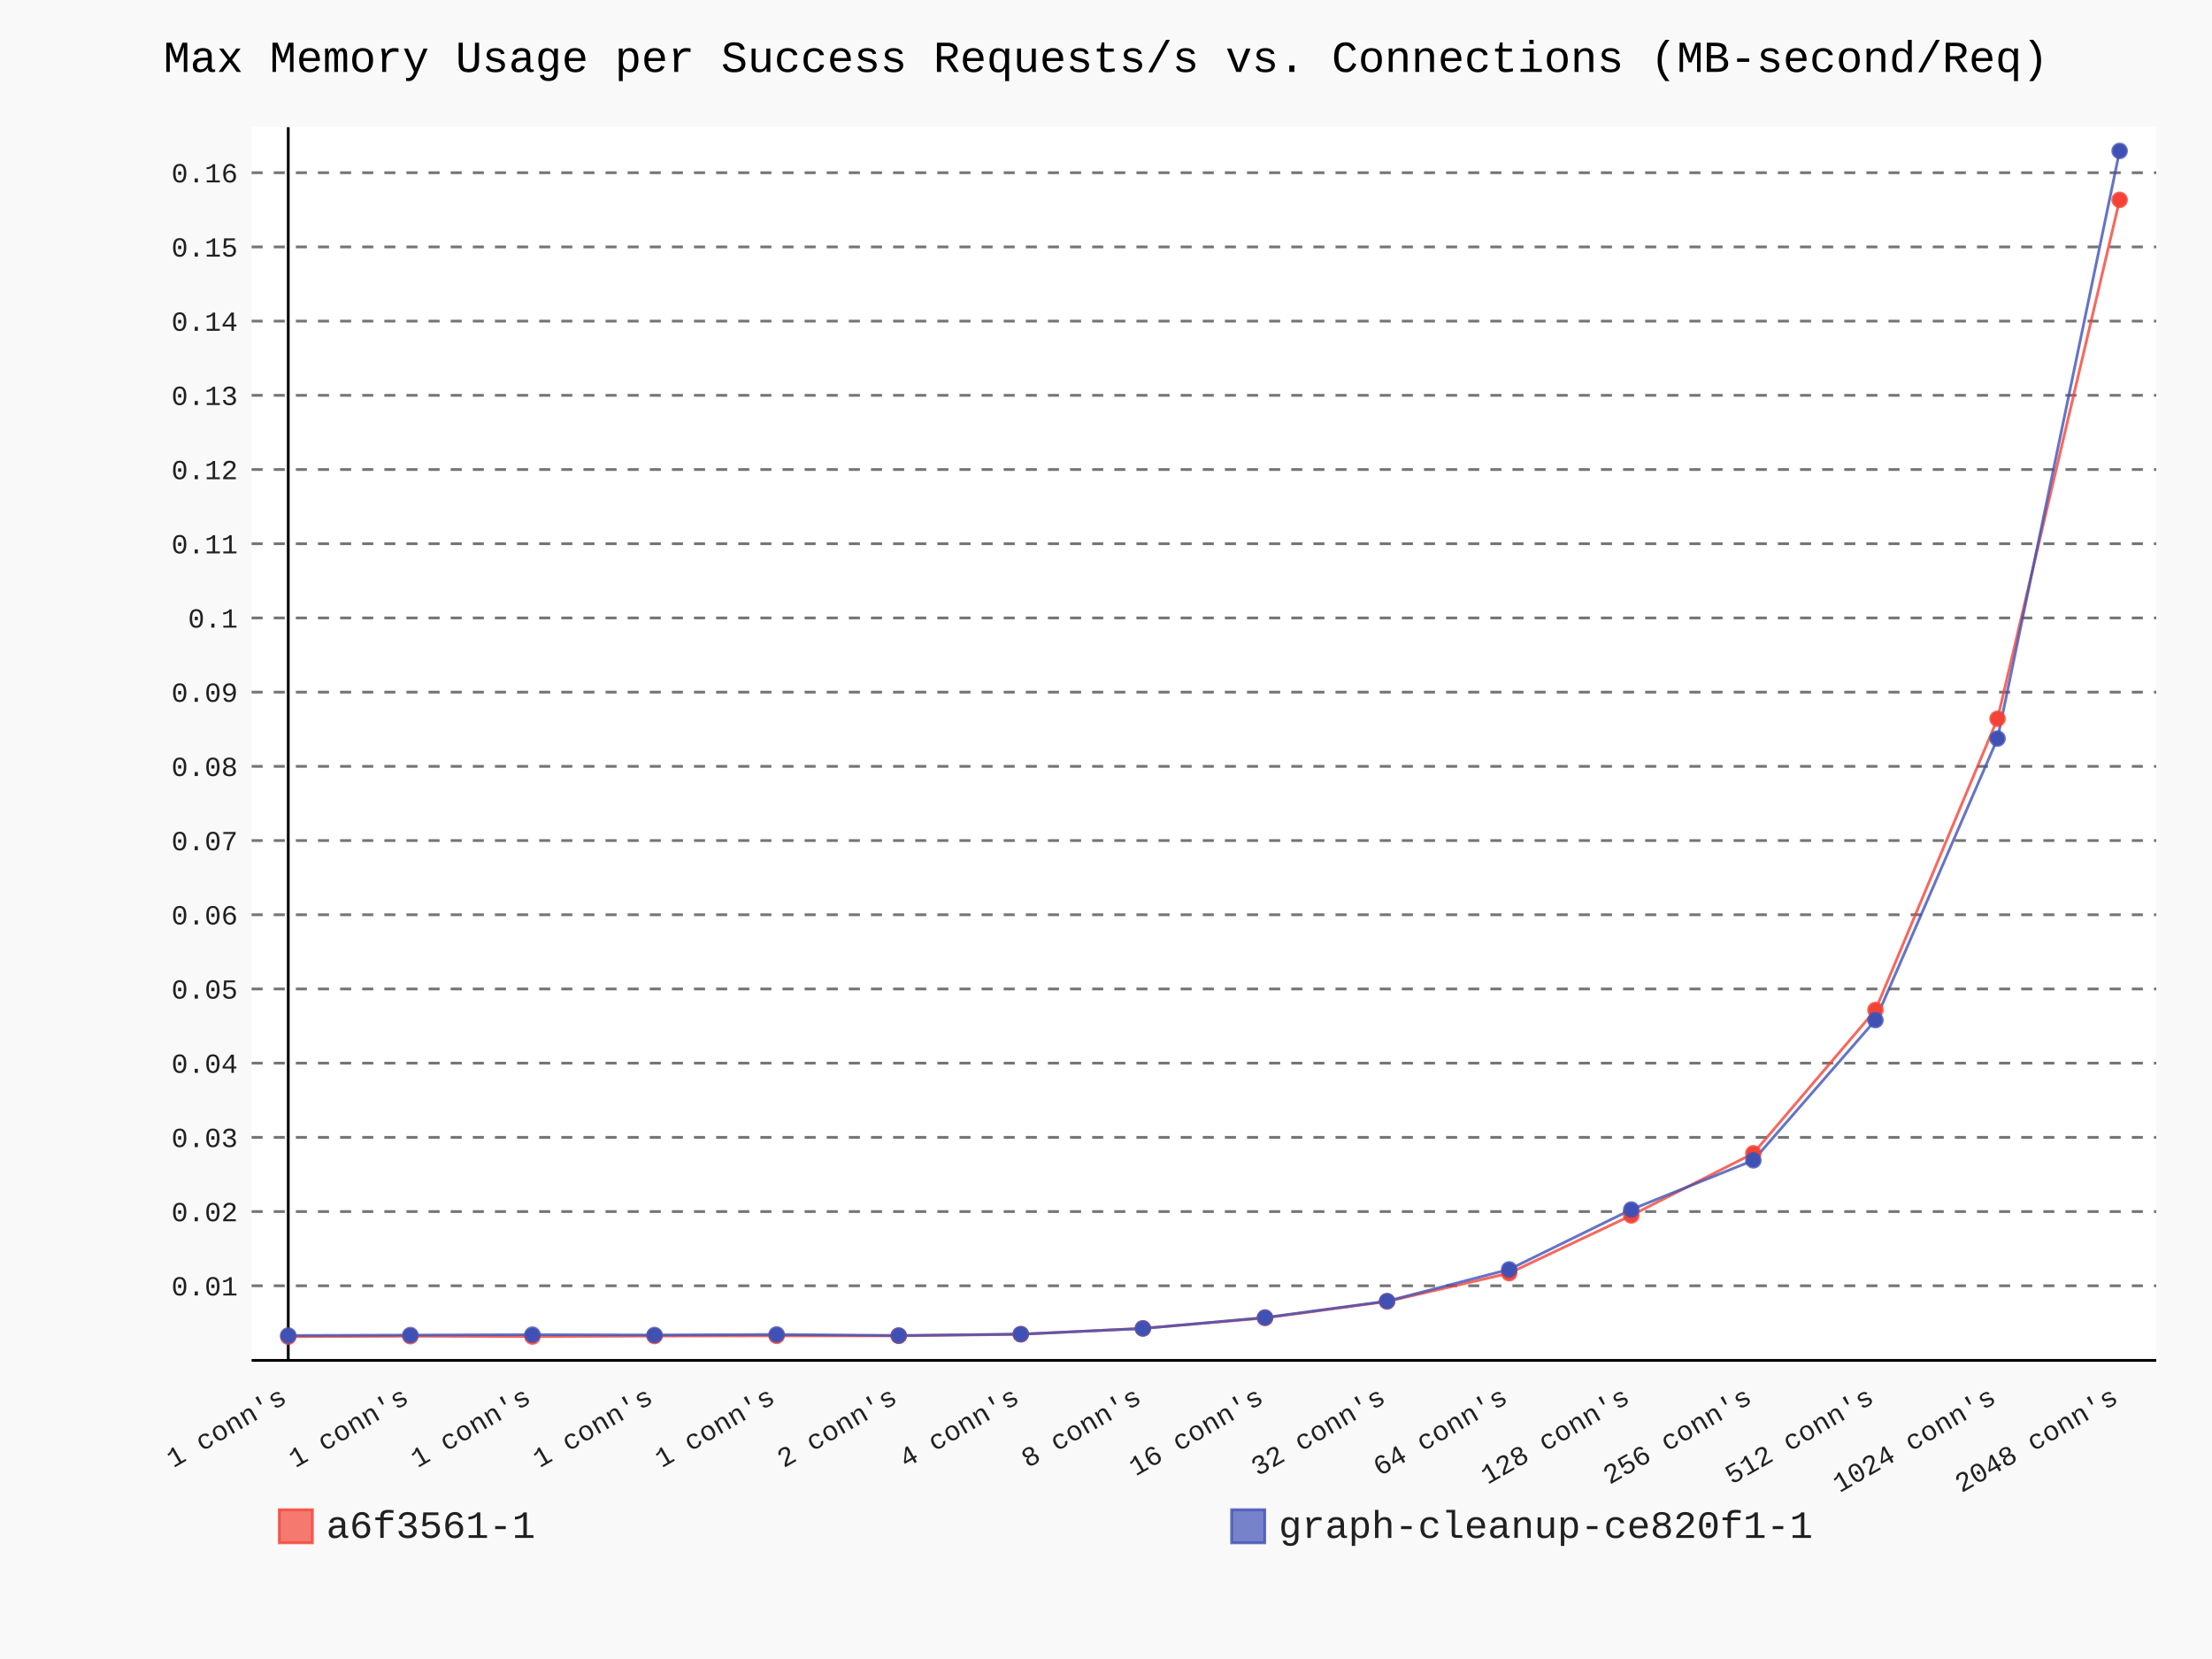
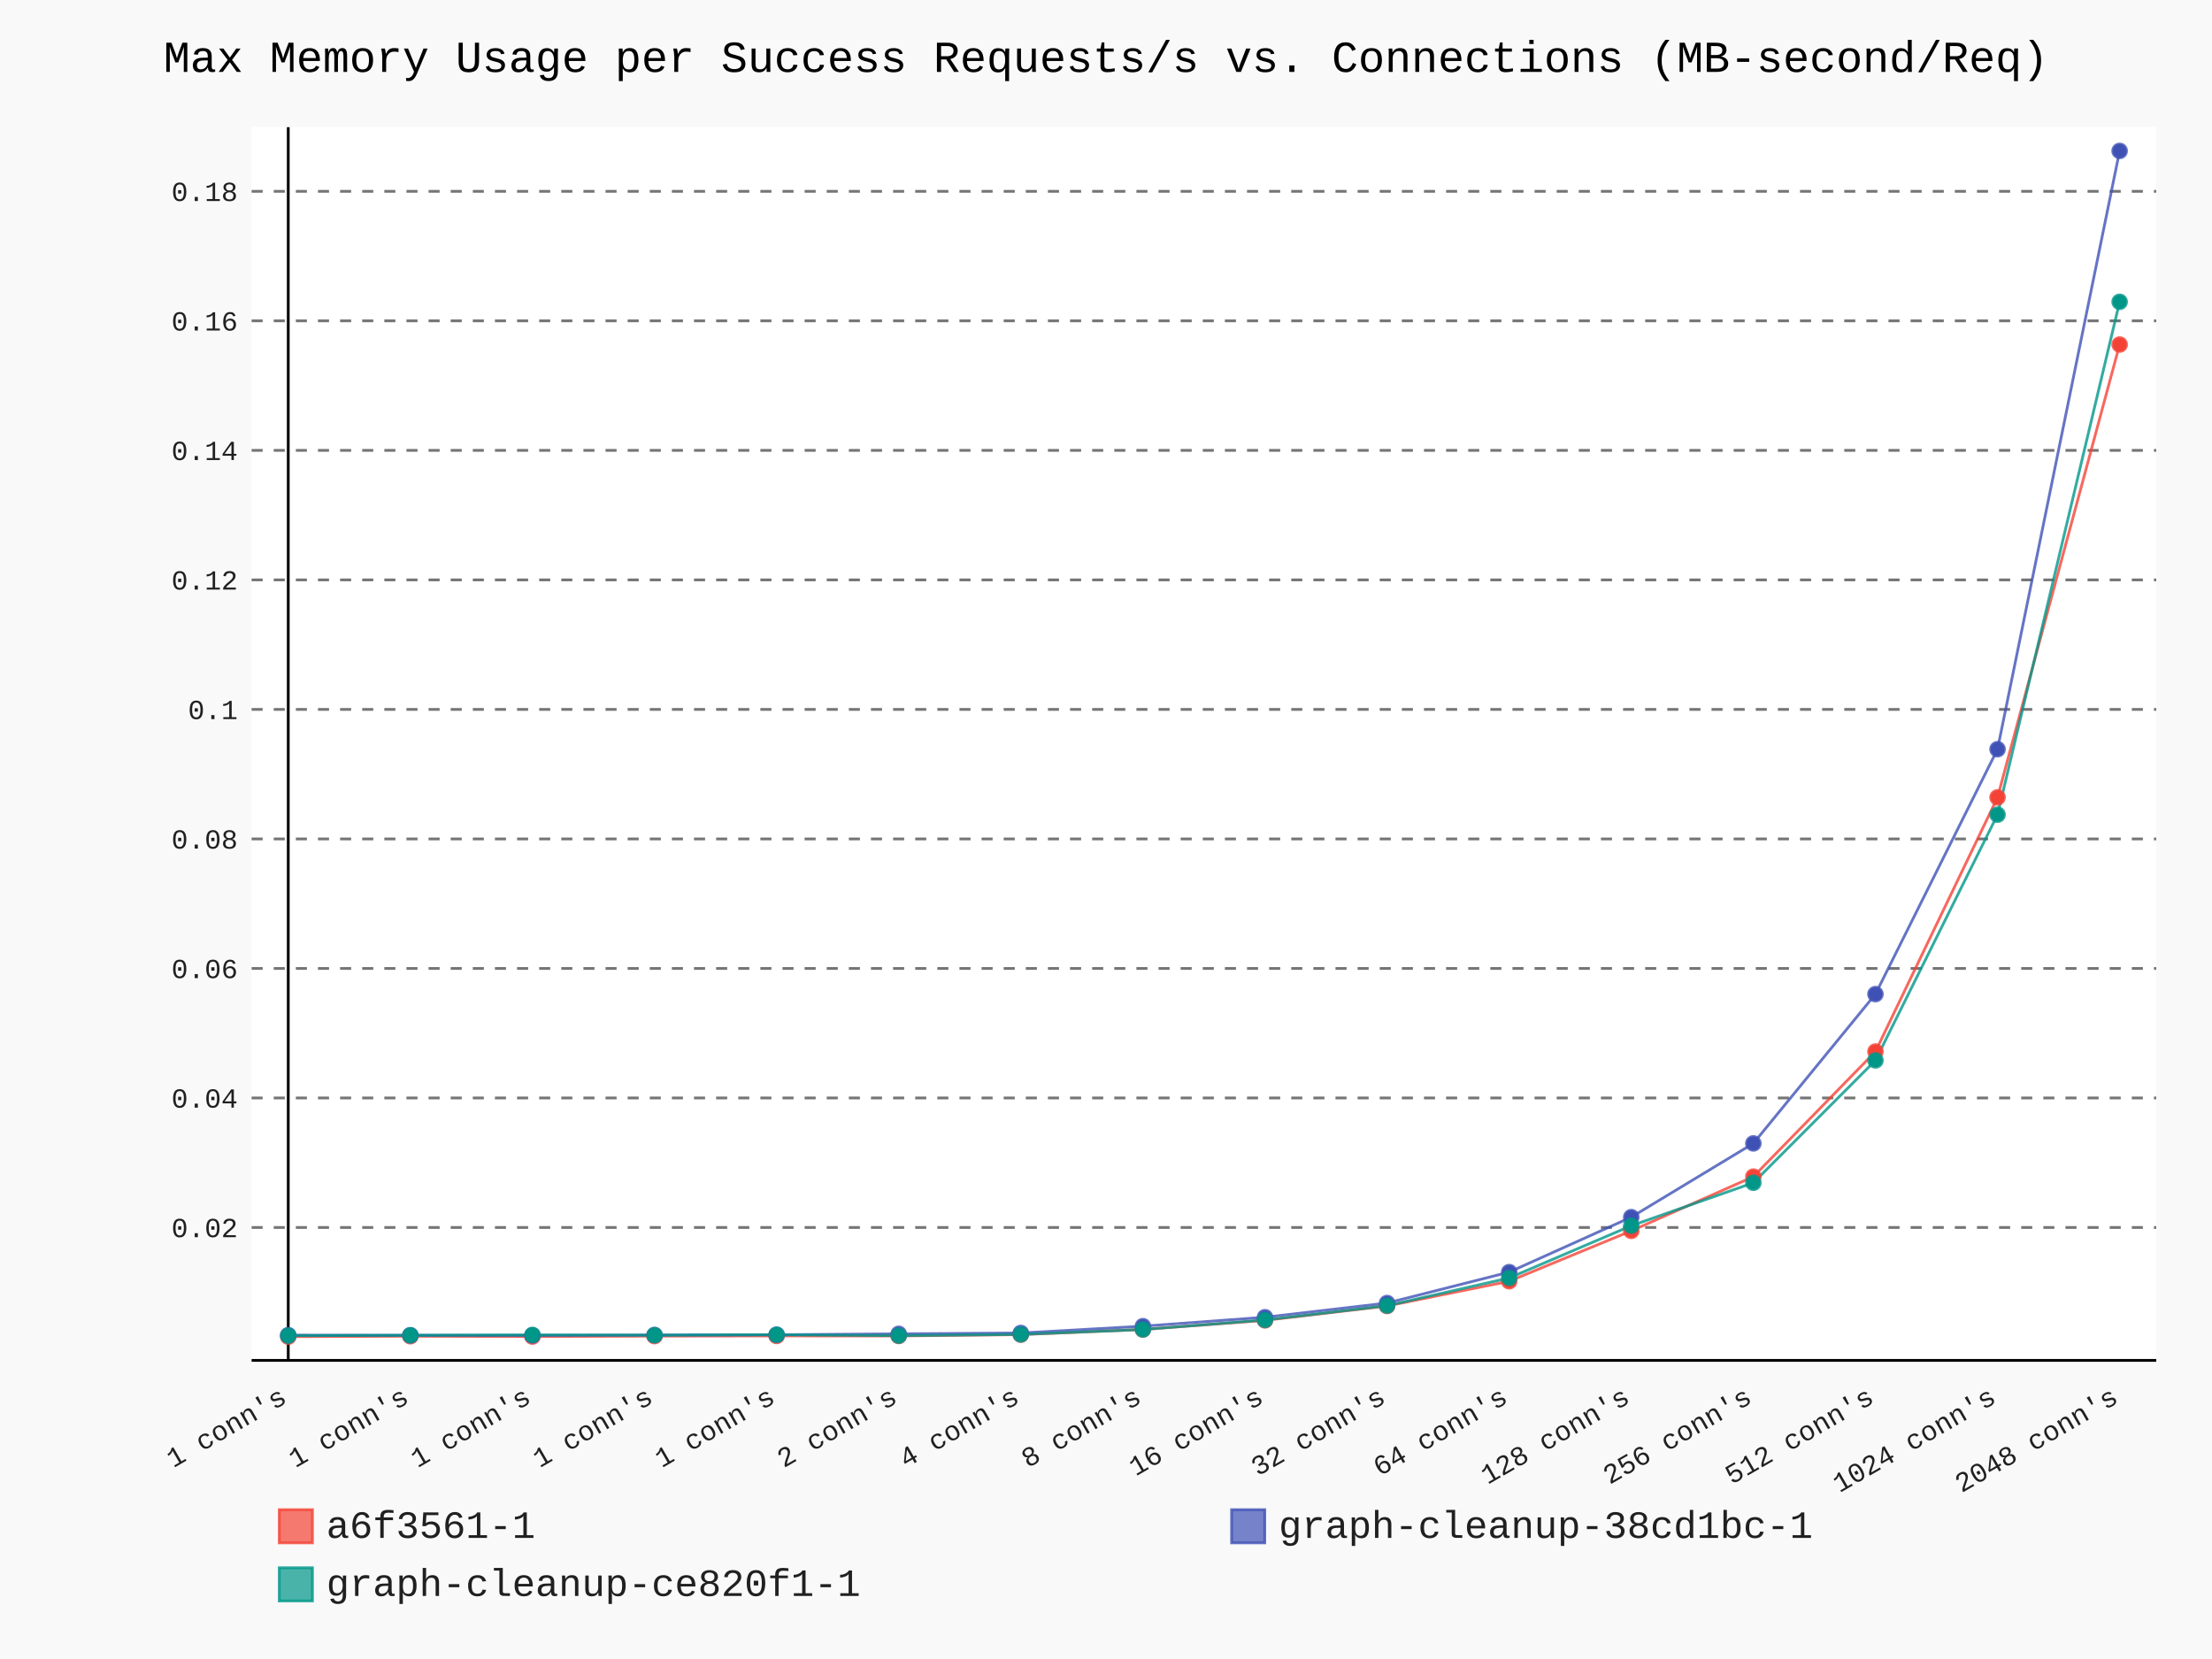
- <svg xmlns="http://www.w3.org/2000/svg" id="chart-716ceb93-dfac-46a0-ba59-da10249f18ac" class="pygal-chart" viewBox="0 0 800 600">
+ <svg xmlns="http://www.w3.org/2000/svg" id="chart-d018461d-8268-44e4-959a-8558d8c61d02" class="pygal-chart" viewBox="0 0 800 600">
  <defs>
-     <style type="text/css">#chart-716ceb93-dfac-46a0-ba59-da10249f18ac{-webkit-user-select:none;-webkit-font-smoothing:antialiased;font-family:Consolas,"Liberation Mono",Menlo,Courier,monospace}#chart-716ceb93-dfac-46a0-ba59-da10249f18ac .title{font-family:Consolas,"Liberation Mono",Menlo,Courier,monospace;font-size:16px}#chart-716ceb93-dfac-46a0-ba59-da10249f18ac .legends .legend text{font-family:Consolas,"Liberation Mono",Menlo,Courier,monospace;font-size:14px}#chart-716ceb93-dfac-46a0-ba59-da10249f18ac .axis text{font-family:Consolas,"Liberation Mono",Menlo,Courier,monospace;font-size:10px}#chart-716ceb93-dfac-46a0-ba59-da10249f18ac .axis text.major{font-family:Consolas,"Liberation Mono",Menlo,Courier,monospace;font-size:10px}#chart-716ceb93-dfac-46a0-ba59-da10249f18ac .text-overlay text.value{font-family:Consolas,"Liberation Mono",Menlo,Courier,monospace;font-size:16px}#chart-716ceb93-dfac-46a0-ba59-da10249f18ac .text-overlay text.label{font-family:Consolas,"Liberation Mono",Menlo,Courier,monospace;font-size:10px}#chart-716ceb93-dfac-46a0-ba59-da10249f18ac .tooltip{font-family:Consolas,"Liberation Mono",Menlo,Courier,monospace;font-size:14px}#chart-716ceb93-dfac-46a0-ba59-da10249f18ac text.no_data{font-family:Consolas,"Liberation Mono",Menlo,Courier,monospace;font-size:64px}
- #chart-716ceb93-dfac-46a0-ba59-da10249f18ac{background-color:rgba(249,249,249,1)}#chart-716ceb93-dfac-46a0-ba59-da10249f18ac path,#chart-716ceb93-dfac-46a0-ba59-da10249f18ac line,#chart-716ceb93-dfac-46a0-ba59-da10249f18ac rect,#chart-716ceb93-dfac-46a0-ba59-da10249f18ac circle{-webkit-transition:150ms;-moz-transition:150ms;transition:150ms}#chart-716ceb93-dfac-46a0-ba59-da10249f18ac .graph &gt; .background{fill:rgba(249,249,249,1)}#chart-716ceb93-dfac-46a0-ba59-da10249f18ac .plot &gt; .background{fill:rgba(255,255,255,1)}#chart-716ceb93-dfac-46a0-ba59-da10249f18ac .graph{fill:rgba(0,0,0,.87)}#chart-716ceb93-dfac-46a0-ba59-da10249f18ac text.no_data{fill:rgba(0,0,0,1)}#chart-716ceb93-dfac-46a0-ba59-da10249f18ac .title{fill:rgba(0,0,0,1)}#chart-716ceb93-dfac-46a0-ba59-da10249f18ac .legends .legend text{fill:rgba(0,0,0,.87)}#chart-716ceb93-dfac-46a0-ba59-da10249f18ac .legends .legend:hover text{fill:rgba(0,0,0,1)}#chart-716ceb93-dfac-46a0-ba59-da10249f18ac .axis .line{stroke:rgba(0,0,0,1)}#chart-716ceb93-dfac-46a0-ba59-da10249f18ac .axis .guide.line{stroke:rgba(0,0,0,.54)}#chart-716ceb93-dfac-46a0-ba59-da10249f18ac .axis .major.line{stroke:rgba(0,0,0,.87)}#chart-716ceb93-dfac-46a0-ba59-da10249f18ac .axis text.major{fill:rgba(0,0,0,1)}#chart-716ceb93-dfac-46a0-ba59-da10249f18ac .axis.y .guides:hover .guide.line,#chart-716ceb93-dfac-46a0-ba59-da10249f18ac .line-graph .axis.x .guides:hover .guide.line,#chart-716ceb93-dfac-46a0-ba59-da10249f18ac .stackedline-graph .axis.x .guides:hover .guide.line,#chart-716ceb93-dfac-46a0-ba59-da10249f18ac .xy-graph .axis.x .guides:hover .guide.line{stroke:rgba(0,0,0,1)}#chart-716ceb93-dfac-46a0-ba59-da10249f18ac .axis .guides:hover text{fill:rgba(0,0,0,1)}#chart-716ceb93-dfac-46a0-ba59-da10249f18ac .reactive{fill-opacity:.7;stroke-opacity:.8}#chart-716ceb93-dfac-46a0-ba59-da10249f18ac .ci{stroke:rgba(0,0,0,.87)}#chart-716ceb93-dfac-46a0-ba59-da10249f18ac .reactive.active,#chart-716ceb93-dfac-46a0-ba59-da10249f18ac .active .reactive{fill-opacity:.8;stroke-opacity:.9;stroke-width:4}#chart-716ceb93-dfac-46a0-ba59-da10249f18ac .ci .reactive.active{stroke-width:1.5}#chart-716ceb93-dfac-46a0-ba59-da10249f18ac .series text{fill:rgba(0,0,0,1)}#chart-716ceb93-dfac-46a0-ba59-da10249f18ac .tooltip rect{fill:rgba(255,255,255,1);stroke:rgba(0,0,0,1);-webkit-transition:opacity 150ms;-moz-transition:opacity 150ms;transition:opacity 150ms}#chart-716ceb93-dfac-46a0-ba59-da10249f18ac .tooltip .label{fill:rgba(0,0,0,.87)}#chart-716ceb93-dfac-46a0-ba59-da10249f18ac .tooltip .label{fill:rgba(0,0,0,.87)}#chart-716ceb93-dfac-46a0-ba59-da10249f18ac .tooltip .legend{font-size:.8em;fill:rgba(0,0,0,.54)}#chart-716ceb93-dfac-46a0-ba59-da10249f18ac .tooltip .x_label{font-size:.6em;fill:rgba(0,0,0,1)}#chart-716ceb93-dfac-46a0-ba59-da10249f18ac .tooltip .xlink{font-size:.5em;text-decoration:underline}#chart-716ceb93-dfac-46a0-ba59-da10249f18ac .tooltip .value{font-size:1.5em}#chart-716ceb93-dfac-46a0-ba59-da10249f18ac .bound{font-size:.5em}#chart-716ceb93-dfac-46a0-ba59-da10249f18ac .max-value{font-size:.75em;fill:rgba(0,0,0,.54)}#chart-716ceb93-dfac-46a0-ba59-da10249f18ac .map-element{fill:rgba(255,255,255,1);stroke:rgba(0,0,0,.54) !important}#chart-716ceb93-dfac-46a0-ba59-da10249f18ac .map-element .reactive{fill-opacity:inherit;stroke-opacity:inherit}#chart-716ceb93-dfac-46a0-ba59-da10249f18ac .color-0,#chart-716ceb93-dfac-46a0-ba59-da10249f18ac .color-0 a:visited{stroke:#F44336;fill:#F44336}#chart-716ceb93-dfac-46a0-ba59-da10249f18ac .color-1,#chart-716ceb93-dfac-46a0-ba59-da10249f18ac .color-1 a:visited{stroke:#3F51B5;fill:#3F51B5}#chart-716ceb93-dfac-46a0-ba59-da10249f18ac .text-overlay .color-0 text{fill:black}#chart-716ceb93-dfac-46a0-ba59-da10249f18ac .text-overlay .color-1 text{fill:black}
- #chart-716ceb93-dfac-46a0-ba59-da10249f18ac text.no_data{text-anchor:middle}#chart-716ceb93-dfac-46a0-ba59-da10249f18ac .guide.line{fill:none}#chart-716ceb93-dfac-46a0-ba59-da10249f18ac .centered{text-anchor:middle}#chart-716ceb93-dfac-46a0-ba59-da10249f18ac .title{text-anchor:middle}#chart-716ceb93-dfac-46a0-ba59-da10249f18ac .legends .legend text{fill-opacity:1}#chart-716ceb93-dfac-46a0-ba59-da10249f18ac .axis.x text{text-anchor:middle}#chart-716ceb93-dfac-46a0-ba59-da10249f18ac .axis.x:not(.web) text[transform]{text-anchor:start}#chart-716ceb93-dfac-46a0-ba59-da10249f18ac .axis.x:not(.web) text[transform].backwards{text-anchor:end}#chart-716ceb93-dfac-46a0-ba59-da10249f18ac .axis.y text{text-anchor:end}#chart-716ceb93-dfac-46a0-ba59-da10249f18ac .axis.y text[transform].backwards{text-anchor:start}#chart-716ceb93-dfac-46a0-ba59-da10249f18ac .axis.y2 text{text-anchor:start}#chart-716ceb93-dfac-46a0-ba59-da10249f18ac .axis.y2 text[transform].backwards{text-anchor:end}#chart-716ceb93-dfac-46a0-ba59-da10249f18ac .axis .guide.line{stroke-dasharray:4,4}#chart-716ceb93-dfac-46a0-ba59-da10249f18ac .axis .major.guide.line{stroke-dasharray:6,6}#chart-716ceb93-dfac-46a0-ba59-da10249f18ac .horizontal .axis.y .guide.line,#chart-716ceb93-dfac-46a0-ba59-da10249f18ac .horizontal .axis.y2 .guide.line,#chart-716ceb93-dfac-46a0-ba59-da10249f18ac .vertical .axis.x .guide.line{opacity:0}#chart-716ceb93-dfac-46a0-ba59-da10249f18ac .horizontal .axis.always_show .guide.line,#chart-716ceb93-dfac-46a0-ba59-da10249f18ac .vertical .axis.always_show .guide.line{opacity:1 !important}#chart-716ceb93-dfac-46a0-ba59-da10249f18ac .axis.y .guides:hover .guide.line,#chart-716ceb93-dfac-46a0-ba59-da10249f18ac .axis.y2 .guides:hover .guide.line,#chart-716ceb93-dfac-46a0-ba59-da10249f18ac .axis.x .guides:hover .guide.line{opacity:1}#chart-716ceb93-dfac-46a0-ba59-da10249f18ac .axis .guides:hover text{opacity:1}#chart-716ceb93-dfac-46a0-ba59-da10249f18ac .nofill{fill:none}#chart-716ceb93-dfac-46a0-ba59-da10249f18ac .subtle-fill{fill-opacity:.2}#chart-716ceb93-dfac-46a0-ba59-da10249f18ac .dot{stroke-width:1px;fill-opacity:1}#chart-716ceb93-dfac-46a0-ba59-da10249f18ac .dot.active{stroke-width:5px}#chart-716ceb93-dfac-46a0-ba59-da10249f18ac .dot.negative{fill:transparent}#chart-716ceb93-dfac-46a0-ba59-da10249f18ac text,#chart-716ceb93-dfac-46a0-ba59-da10249f18ac tspan{stroke:none !important}#chart-716ceb93-dfac-46a0-ba59-da10249f18ac .series text.active{opacity:1}#chart-716ceb93-dfac-46a0-ba59-da10249f18ac .tooltip rect{fill-opacity:.95;stroke-width:.5}#chart-716ceb93-dfac-46a0-ba59-da10249f18ac .tooltip text{fill-opacity:1}#chart-716ceb93-dfac-46a0-ba59-da10249f18ac .showable{visibility:hidden}#chart-716ceb93-dfac-46a0-ba59-da10249f18ac .showable.shown{visibility:visible}#chart-716ceb93-dfac-46a0-ba59-da10249f18ac .gauge-background{fill:rgba(229,229,229,1);stroke:none}#chart-716ceb93-dfac-46a0-ba59-da10249f18ac .bg-lines{stroke:rgba(249,249,249,1);stroke-width:2px}</style>
+     <style type="text/css">#chart-d018461d-8268-44e4-959a-8558d8c61d02{-webkit-user-select:none;-webkit-font-smoothing:antialiased;font-family:Consolas,"Liberation Mono",Menlo,Courier,monospace}#chart-d018461d-8268-44e4-959a-8558d8c61d02 .title{font-family:Consolas,"Liberation Mono",Menlo,Courier,monospace;font-size:16px}#chart-d018461d-8268-44e4-959a-8558d8c61d02 .legends .legend text{font-family:Consolas,"Liberation Mono",Menlo,Courier,monospace;font-size:14px}#chart-d018461d-8268-44e4-959a-8558d8c61d02 .axis text{font-family:Consolas,"Liberation Mono",Menlo,Courier,monospace;font-size:10px}#chart-d018461d-8268-44e4-959a-8558d8c61d02 .axis text.major{font-family:Consolas,"Liberation Mono",Menlo,Courier,monospace;font-size:10px}#chart-d018461d-8268-44e4-959a-8558d8c61d02 .text-overlay text.value{font-family:Consolas,"Liberation Mono",Menlo,Courier,monospace;font-size:16px}#chart-d018461d-8268-44e4-959a-8558d8c61d02 .text-overlay text.label{font-family:Consolas,"Liberation Mono",Menlo,Courier,monospace;font-size:10px}#chart-d018461d-8268-44e4-959a-8558d8c61d02 .tooltip{font-family:Consolas,"Liberation Mono",Menlo,Courier,monospace;font-size:14px}#chart-d018461d-8268-44e4-959a-8558d8c61d02 text.no_data{font-family:Consolas,"Liberation Mono",Menlo,Courier,monospace;font-size:64px}
+ #chart-d018461d-8268-44e4-959a-8558d8c61d02{background-color:rgba(249,249,249,1)}#chart-d018461d-8268-44e4-959a-8558d8c61d02 path,#chart-d018461d-8268-44e4-959a-8558d8c61d02 line,#chart-d018461d-8268-44e4-959a-8558d8c61d02 rect,#chart-d018461d-8268-44e4-959a-8558d8c61d02 circle{-webkit-transition:150ms;-moz-transition:150ms;transition:150ms}#chart-d018461d-8268-44e4-959a-8558d8c61d02 .graph &gt; .background{fill:rgba(249,249,249,1)}#chart-d018461d-8268-44e4-959a-8558d8c61d02 .plot &gt; .background{fill:rgba(255,255,255,1)}#chart-d018461d-8268-44e4-959a-8558d8c61d02 .graph{fill:rgba(0,0,0,.87)}#chart-d018461d-8268-44e4-959a-8558d8c61d02 text.no_data{fill:rgba(0,0,0,1)}#chart-d018461d-8268-44e4-959a-8558d8c61d02 .title{fill:rgba(0,0,0,1)}#chart-d018461d-8268-44e4-959a-8558d8c61d02 .legends .legend text{fill:rgba(0,0,0,.87)}#chart-d018461d-8268-44e4-959a-8558d8c61d02 .legends .legend:hover text{fill:rgba(0,0,0,1)}#chart-d018461d-8268-44e4-959a-8558d8c61d02 .axis .line{stroke:rgba(0,0,0,1)}#chart-d018461d-8268-44e4-959a-8558d8c61d02 .axis .guide.line{stroke:rgba(0,0,0,.54)}#chart-d018461d-8268-44e4-959a-8558d8c61d02 .axis .major.line{stroke:rgba(0,0,0,.87)}#chart-d018461d-8268-44e4-959a-8558d8c61d02 .axis text.major{fill:rgba(0,0,0,1)}#chart-d018461d-8268-44e4-959a-8558d8c61d02 .axis.y .guides:hover .guide.line,#chart-d018461d-8268-44e4-959a-8558d8c61d02 .line-graph .axis.x .guides:hover .guide.line,#chart-d018461d-8268-44e4-959a-8558d8c61d02 .stackedline-graph .axis.x .guides:hover .guide.line,#chart-d018461d-8268-44e4-959a-8558d8c61d02 .xy-graph .axis.x .guides:hover .guide.line{stroke:rgba(0,0,0,1)}#chart-d018461d-8268-44e4-959a-8558d8c61d02 .axis .guides:hover text{fill:rgba(0,0,0,1)}#chart-d018461d-8268-44e4-959a-8558d8c61d02 .reactive{fill-opacity:.7;stroke-opacity:.8}#chart-d018461d-8268-44e4-959a-8558d8c61d02 .ci{stroke:rgba(0,0,0,.87)}#chart-d018461d-8268-44e4-959a-8558d8c61d02 .reactive.active,#chart-d018461d-8268-44e4-959a-8558d8c61d02 .active .reactive{fill-opacity:.8;stroke-opacity:.9;stroke-width:4}#chart-d018461d-8268-44e4-959a-8558d8c61d02 .ci .reactive.active{stroke-width:1.5}#chart-d018461d-8268-44e4-959a-8558d8c61d02 .series text{fill:rgba(0,0,0,1)}#chart-d018461d-8268-44e4-959a-8558d8c61d02 .tooltip rect{fill:rgba(255,255,255,1);stroke:rgba(0,0,0,1);-webkit-transition:opacity 150ms;-moz-transition:opacity 150ms;transition:opacity 150ms}#chart-d018461d-8268-44e4-959a-8558d8c61d02 .tooltip .label{fill:rgba(0,0,0,.87)}#chart-d018461d-8268-44e4-959a-8558d8c61d02 .tooltip .label{fill:rgba(0,0,0,.87)}#chart-d018461d-8268-44e4-959a-8558d8c61d02 .tooltip .legend{font-size:.8em;fill:rgba(0,0,0,.54)}#chart-d018461d-8268-44e4-959a-8558d8c61d02 .tooltip .x_label{font-size:.6em;fill:rgba(0,0,0,1)}#chart-d018461d-8268-44e4-959a-8558d8c61d02 .tooltip .xlink{font-size:.5em;text-decoration:underline}#chart-d018461d-8268-44e4-959a-8558d8c61d02 .tooltip .value{font-size:1.5em}#chart-d018461d-8268-44e4-959a-8558d8c61d02 .bound{font-size:.5em}#chart-d018461d-8268-44e4-959a-8558d8c61d02 .max-value{font-size:.75em;fill:rgba(0,0,0,.54)}#chart-d018461d-8268-44e4-959a-8558d8c61d02 .map-element{fill:rgba(255,255,255,1);stroke:rgba(0,0,0,.54) !important}#chart-d018461d-8268-44e4-959a-8558d8c61d02 .map-element .reactive{fill-opacity:inherit;stroke-opacity:inherit}#chart-d018461d-8268-44e4-959a-8558d8c61d02 .color-0,#chart-d018461d-8268-44e4-959a-8558d8c61d02 .color-0 a:visited{stroke:#F44336;fill:#F44336}#chart-d018461d-8268-44e4-959a-8558d8c61d02 .color-1,#chart-d018461d-8268-44e4-959a-8558d8c61d02 .color-1 a:visited{stroke:#3F51B5;fill:#3F51B5}#chart-d018461d-8268-44e4-959a-8558d8c61d02 .color-2,#chart-d018461d-8268-44e4-959a-8558d8c61d02 .color-2 a:visited{stroke:#009688;fill:#009688}#chart-d018461d-8268-44e4-959a-8558d8c61d02 .text-overlay .color-0 text{fill:black}#chart-d018461d-8268-44e4-959a-8558d8c61d02 .text-overlay .color-1 text{fill:black}#chart-d018461d-8268-44e4-959a-8558d8c61d02 .text-overlay .color-2 text{fill:black}
+ #chart-d018461d-8268-44e4-959a-8558d8c61d02 text.no_data{text-anchor:middle}#chart-d018461d-8268-44e4-959a-8558d8c61d02 .guide.line{fill:none}#chart-d018461d-8268-44e4-959a-8558d8c61d02 .centered{text-anchor:middle}#chart-d018461d-8268-44e4-959a-8558d8c61d02 .title{text-anchor:middle}#chart-d018461d-8268-44e4-959a-8558d8c61d02 .legends .legend text{fill-opacity:1}#chart-d018461d-8268-44e4-959a-8558d8c61d02 .axis.x text{text-anchor:middle}#chart-d018461d-8268-44e4-959a-8558d8c61d02 .axis.x:not(.web) text[transform]{text-anchor:start}#chart-d018461d-8268-44e4-959a-8558d8c61d02 .axis.x:not(.web) text[transform].backwards{text-anchor:end}#chart-d018461d-8268-44e4-959a-8558d8c61d02 .axis.y text{text-anchor:end}#chart-d018461d-8268-44e4-959a-8558d8c61d02 .axis.y text[transform].backwards{text-anchor:start}#chart-d018461d-8268-44e4-959a-8558d8c61d02 .axis.y2 text{text-anchor:start}#chart-d018461d-8268-44e4-959a-8558d8c61d02 .axis.y2 text[transform].backwards{text-anchor:end}#chart-d018461d-8268-44e4-959a-8558d8c61d02 .axis .guide.line{stroke-dasharray:4,4}#chart-d018461d-8268-44e4-959a-8558d8c61d02 .axis .major.guide.line{stroke-dasharray:6,6}#chart-d018461d-8268-44e4-959a-8558d8c61d02 .horizontal .axis.y .guide.line,#chart-d018461d-8268-44e4-959a-8558d8c61d02 .horizontal .axis.y2 .guide.line,#chart-d018461d-8268-44e4-959a-8558d8c61d02 .vertical .axis.x .guide.line{opacity:0}#chart-d018461d-8268-44e4-959a-8558d8c61d02 .horizontal .axis.always_show .guide.line,#chart-d018461d-8268-44e4-959a-8558d8c61d02 .vertical .axis.always_show .guide.line{opacity:1 !important}#chart-d018461d-8268-44e4-959a-8558d8c61d02 .axis.y .guides:hover .guide.line,#chart-d018461d-8268-44e4-959a-8558d8c61d02 .axis.y2 .guides:hover .guide.line,#chart-d018461d-8268-44e4-959a-8558d8c61d02 .axis.x .guides:hover .guide.line{opacity:1}#chart-d018461d-8268-44e4-959a-8558d8c61d02 .axis .guides:hover text{opacity:1}#chart-d018461d-8268-44e4-959a-8558d8c61d02 .nofill{fill:none}#chart-d018461d-8268-44e4-959a-8558d8c61d02 .subtle-fill{fill-opacity:.2}#chart-d018461d-8268-44e4-959a-8558d8c61d02 .dot{stroke-width:1px;fill-opacity:1}#chart-d018461d-8268-44e4-959a-8558d8c61d02 .dot.active{stroke-width:5px}#chart-d018461d-8268-44e4-959a-8558d8c61d02 .dot.negative{fill:transparent}#chart-d018461d-8268-44e4-959a-8558d8c61d02 text,#chart-d018461d-8268-44e4-959a-8558d8c61d02 tspan{stroke:none !important}#chart-d018461d-8268-44e4-959a-8558d8c61d02 .series text.active{opacity:1}#chart-d018461d-8268-44e4-959a-8558d8c61d02 .tooltip rect{fill-opacity:.95;stroke-width:.5}#chart-d018461d-8268-44e4-959a-8558d8c61d02 .tooltip text{fill-opacity:1}#chart-d018461d-8268-44e4-959a-8558d8c61d02 .showable{visibility:hidden}#chart-d018461d-8268-44e4-959a-8558d8c61d02 .showable.shown{visibility:visible}#chart-d018461d-8268-44e4-959a-8558d8c61d02 .gauge-background{fill:rgba(229,229,229,1);stroke:none}#chart-d018461d-8268-44e4-959a-8558d8c61d02 .bg-lines{stroke:rgba(249,249,249,1);stroke-width:2px}</style>
  </defs>
  <g class="graph line-graph vertical">
    <rect x="0" y="0" width="800" height="600" class="background" />
    <g transform="translate(91, 46)" class="plot">
      <rect x="0" y="0" width="688.842" height="446.0" class="background" />
      <g class="axis y always_show">
        <path d="M0 446 h688.842" class="line" />
        <g class="guides">
-           <path d="M0 419.017 h688.842" class="guide line" />
-           <text x="-5" y="422.517" class="">0.01</text>
-         </g>
-         <g class="guides">
-           <path d="M0 392.18 h688.842" class="guide line" />
-           <text x="-5" y="395.68" class="">0.02</text>
-         </g>
-         <g class="guides">
-           <path d="M0 365.343 h688.842" class="guide line" />
-           <text x="-5" y="368.843" class="">0.03</text>
-         </g>
-         <g class="guides">
-           <path d="M0 338.506 h688.842" class="guide line" />
-           <text x="-5" y="342.006" class="">0.04</text>
-         </g>
-         <g class="guides">
-           <path d="M0 311.67 h688.842" class="guide line" />
-           <text x="-5" y="315.17" class="">0.05</text>
-         </g>
-         <g class="guides">
-           <path d="M0 284.833 h688.842" class="guide line" />
-           <text x="-5" y="288.333" class="">0.06</text>
-         </g>
-         <g class="guides">
-           <path d="M0 257.996 h688.842" class="guide line" />
-           <text x="-5" y="261.496" class="">0.07</text>
-         </g>
-         <g class="guides">
-           <path d="M0 231.159 h688.842" class="guide line" />
-           <text x="-5" y="234.659" class="">0.08</text>
-         </g>
-         <g class="guides">
-           <path d="M0 204.322 h688.842" class="guide line" />
-           <text x="-5" y="207.822" class="">0.09</text>
-         </g>
-         <g class="guides">
-           <path d="M0 177.485 h688.842" class="guide line" />
-           <text x="-5" y="180.985" class="">0.1</text>
-         </g>
-         <g class="guides">
-           <path d="M0 150.649 h688.842" class="guide line" />
-           <text x="-5" y="154.149" class="">0.11</text>
-         </g>
-         <g class="guides">
-           <path d="M0 123.812 h688.842" class="guide line" />
-           <text x="-5" y="127.312" class="">0.12</text>
-         </g>
-         <g class="guides">
-           <path d="M0 96.975 h688.842" class="guide line" />
-           <text x="-5" y="100.475" class="">0.13</text>
-         </g>
-         <g class="guides">
-           <path d="M0 70.138 h688.842" class="guide line" />
-           <text x="-5" y="73.638" class="">0.14</text>
-         </g>
-         <g class="guides">
-           <path d="M0 43.301 h688.842" class="guide line" />
-           <text x="-5" y="46.801" class="">0.15</text>
-         </g>
-         <g class="guides">
-           <path d="M0 16.465 h688.842" class="guide line" />
-           <text x="-5" y="19.965" class="">0.16</text>
+           <path d="M0 397.938 h688.842" class="guide line" />
+           <text x="-5" y="401.438" class="">0.02</text>
+         </g>
+         <g class="guides">
+           <path d="M0 351.095 h688.842" class="guide line" />
+           <text x="-5" y="354.595" class="">0.04</text>
+         </g>
+         <g class="guides">
+           <path d="M0 304.253 h688.842" class="guide line" />
+           <text x="-5" y="307.753" class="">0.06</text>
+         </g>
+         <g class="guides">
+           <path d="M0 257.41 h688.842" class="guide line" />
+           <text x="-5" y="260.91" class="">0.08</text>
+         </g>
+         <g class="guides">
+           <path d="M0 210.567 h688.842" class="guide line" />
+           <text x="-5" y="214.067" class="">0.1</text>
+         </g>
+         <g class="guides">
+           <path d="M0 163.725 h688.842" class="guide line" />
+           <text x="-5" y="167.225" class="">0.12</text>
+         </g>
+         <g class="guides">
+           <path d="M0 116.882 h688.842" class="guide line" />
+           <text x="-5" y="120.382" class="">0.14</text>
+         </g>
+         <g class="guides">
+           <path d="M0 70.039 h688.842" class="guide line" />
+           <text x="-5" y="73.539" class="">0.16</text>
+         </g>
+         <g class="guides">
+           <path d="M0 23.196 h688.842" class="guide line" />
+           <text x="-5" y="26.696" class="">0.18</text>
        </g>
      </g>
      <g class="axis x">
        <g class="guides">
          <path d="M13.247 0 v446" class="line" />
          <text x="13.247" y="461.0" class="backwards" transform="rotate(330 13.24697 461)">1 conn's</text>
        </g>
        <g class="guides">
          <path d="M57.404 0 v446" class="guide line" />
          <text x="57.404" y="461.0" class="backwards" transform="rotate(330 57.40353 461)">1 conn's</text>
        </g>
        <g class="guides">
          <path d="M101.56 0 v446" class="guide line" />
          <text x="101.56" y="461.0" class="backwards" transform="rotate(330 101.5601 461)">1 conn's</text>
        </g>
        <g class="guides">
          <path d="M145.717 0 v446" class="guide line" />
          <text x="145.717" y="461.0" class="backwards" transform="rotate(330 145.7166 461)">1 conn's</text>
        </g>
        <g class="guides">
          <path d="M189.873 0 v446" class="guide line" />
          <text x="189.873" y="461.0" class="backwards" transform="rotate(330 189.8732 461)">1 conn's</text>
        </g>
        <g class="guides">
          <path d="M234.03 0 v446" class="guide line" />
          <text x="234.03" y="461.0" class="backwards" transform="rotate(330 234.0298 461)">2 conn's</text>
        </g>
        <g class="guides">
          <path d="M278.186 0 v446" class="guide line" />
          <text x="278.186" y="461.0" class="backwards" transform="rotate(330 278.1863 461)">4 conn's</text>
        </g>
        <g class="guides">
          <path d="M322.343 0 v446" class="guide line" />
          <text x="322.343" y="461.0" class="backwards" transform="rotate(330 322.3429 461)">8 conn's</text>
        </g>
        <g class="guides">
          <path d="M366.499 0 v446" class="guide line" />
          <text x="366.499" y="461.0" class="backwards" transform="rotate(330 366.4994 461)">16 conn's</text>
        </g>
        <g class="guides">
          <path d="M410.656 0 v446" class="guide line" />
          <text x="410.656" y="461.0" class="backwards" transform="rotate(330 410.656 461)">32 conn's</text>
        </g>
        <g class="guides">
          <path d="M454.813 0 v446" class="guide line" />
          <text x="454.813" y="461.0" class="backwards" transform="rotate(330 454.8126 461)">64 conn's</text>
        </g>
        <g class="guides">
          <path d="M498.969 0 v446" class="guide line" />
          <text x="498.969" y="461.0" class="backwards" transform="rotate(330 498.9691 461)">128 conn's</text>
        </g>
        <g class="guides">
          <path d="M543.126 0 v446" class="guide line" />
          <text x="543.126" y="461.0" class="backwards" transform="rotate(330 543.1257 461)">256 conn's</text>
        </g>
        <g class="guides">
          <path d="M587.282 0 v446" class="guide line" />
          <text x="587.282" y="461.0" class="backwards" transform="rotate(330 587.2822 461)">512 conn's</text>
        </g>
        <g class="guides">
          <path d="M631.439 0 v446" class="guide line" />
          <text x="631.439" y="461.0" class="backwards" transform="rotate(330 631.4388 461)">1024 conn's</text>
        </g>
        <g class="guides">
          <path d="M675.595 0 v446" class="guide line" />
          <text x="675.595" y="461.0" class="backwards" transform="rotate(330 675.5954 461)">2048 conn's</text>
        </g>
      </g>
      <g class="series serie-0 color-0">
-         <path d="M13.247 437.423 L57.404 437.243 101.56 437.377 145.717 437.193 189.873 437.119 234.03 437.124 278.186 436.575 322.343 434.418 366.499 430.661 410.656 424.7 454.813 414.456 498.969 393.575 543.126 371.107 587.282 319.272 631.439 213.936 675.595 26.28" class="line reactive nofill" />
+         <path d="M13.247 437.423 L57.404 437.266 101.56 437.383 145.717 437.222 189.873 437.157 234.03 437.162 278.186 436.683 322.343 434.8 366.499 431.521 410.656 426.319 454.813 417.379 498.969 399.155 543.126 379.547 587.282 334.309 631.439 242.379 675.595 78.605" class="line reactive nofill" />
      </g>
      <g class="series serie-1 color-1">
-         <path d="M13.247 437.006 L57.404 436.863 101.56 436.7 145.717 436.833 189.873 436.631 234.03 437.008 278.186 436.494 322.343 434.462 366.499 430.499 410.656 424.574 454.813 413.091 498.969 391.449 543.126 373.644 587.282 322.935 631.439 221.1 675.595 8.577" class="line reactive nofill" />
+         <path d="M13.247 436.871 L57.404 436.916 101.56 436.973 145.717 436.814 189.873 436.74 234.03 436.403 278.186 436.09 322.343 433.634 366.499 430.395 410.656 425.26 454.813 414.078 498.969 394.196 543.126 367.526 587.282 313.535 631.439 224.954 675.595 8.577" class="line reactive nofill" />
+       </g>
+       <g class="series serie-2 color-2">
+         <path d="M13.247 437.059 L57.404 436.934 101.56 436.792 145.717 436.908 189.873 436.732 234.03 437.06 278.186 436.612 322.343 434.839 366.499 431.381 410.656 426.209 454.813 416.188 498.969 397.3 543.126 381.761 587.282 337.506 631.439 248.631 675.595 63.155" class="line reactive nofill" />
      </g>
    </g>
    <g class="titles">
      <text x="400.0" y="26" class="title plot_title">Max Memory Usage per Success Requests/s vs. Connections (MB-second/Req)</text>
    </g>
    <g transform="translate(91, 46)" class="plot overlay">
      <g class="series serie-0 color-0">
        <g class="dots">
          <circle cx="13.247" cy="437.423" r="2.5" class="dot reactive tooltip-trigger" />
        </g>
        <g class="dots">
-           <circle cx="57.404" cy="437.243" r="2.5" class="dot reactive tooltip-trigger" />
-         </g>
-         <g class="dots">
-           <circle cx="101.56" cy="437.377" r="2.5" class="dot reactive tooltip-trigger" />
-         </g>
-         <g class="dots">
-           <circle cx="145.717" cy="437.193" r="2.5" class="dot reactive tooltip-trigger" />
-         </g>
-         <g class="dots">
-           <circle cx="189.873" cy="437.119" r="2.5" class="dot reactive tooltip-trigger" />
-         </g>
-         <g class="dots">
-           <circle cx="234.03" cy="437.124" r="2.5" class="dot reactive tooltip-trigger" />
-         </g>
-         <g class="dots">
-           <circle cx="278.186" cy="436.575" r="2.5" class="dot reactive tooltip-trigger" />
-         </g>
-         <g class="dots">
-           <circle cx="322.343" cy="434.418" r="2.5" class="dot reactive tooltip-trigger" />
-         </g>
-         <g class="dots">
-           <circle cx="366.499" cy="430.661" r="2.5" class="dot reactive tooltip-trigger" />
-         </g>
-         <g class="dots">
-           <circle cx="410.656" cy="424.7" r="2.5" class="dot reactive tooltip-trigger" />
-         </g>
-         <g class="dots">
-           <circle cx="454.813" cy="414.456" r="2.5" class="dot reactive tooltip-trigger" />
-         </g>
-         <g class="dots">
-           <circle cx="498.969" cy="393.575" r="2.5" class="dot reactive tooltip-trigger" />
-         </g>
-         <g class="dots">
-           <circle cx="543.126" cy="371.107" r="2.5" class="dot reactive tooltip-trigger" />
-         </g>
-         <g class="dots">
-           <circle cx="587.282" cy="319.272" r="2.5" class="dot reactive tooltip-trigger" />
-         </g>
-         <g class="dots">
-           <circle cx="631.439" cy="213.936" r="2.5" class="dot reactive tooltip-trigger" />
-         </g>
-         <g class="dots">
-           <circle cx="675.595" cy="26.28" r="2.5" class="dot reactive tooltip-trigger" />
+           <circle cx="57.404" cy="437.266" r="2.5" class="dot reactive tooltip-trigger" />
+         </g>
+         <g class="dots">
+           <circle cx="101.56" cy="437.383" r="2.5" class="dot reactive tooltip-trigger" />
+         </g>
+         <g class="dots">
+           <circle cx="145.717" cy="437.222" r="2.5" class="dot reactive tooltip-trigger" />
+         </g>
+         <g class="dots">
+           <circle cx="189.873" cy="437.157" r="2.5" class="dot reactive tooltip-trigger" />
+         </g>
+         <g class="dots">
+           <circle cx="234.03" cy="437.162" r="2.5" class="dot reactive tooltip-trigger" />
+         </g>
+         <g class="dots">
+           <circle cx="278.186" cy="436.683" r="2.5" class="dot reactive tooltip-trigger" />
+         </g>
+         <g class="dots">
+           <circle cx="322.343" cy="434.8" r="2.5" class="dot reactive tooltip-trigger" />
+         </g>
+         <g class="dots">
+           <circle cx="366.499" cy="431.521" r="2.5" class="dot reactive tooltip-trigger" />
+         </g>
+         <g class="dots">
+           <circle cx="410.656" cy="426.319" r="2.5" class="dot reactive tooltip-trigger" />
+         </g>
+         <g class="dots">
+           <circle cx="454.813" cy="417.379" r="2.5" class="dot reactive tooltip-trigger" />
+         </g>
+         <g class="dots">
+           <circle cx="498.969" cy="399.155" r="2.5" class="dot reactive tooltip-trigger" />
+         </g>
+         <g class="dots">
+           <circle cx="543.126" cy="379.547" r="2.5" class="dot reactive tooltip-trigger" />
+         </g>
+         <g class="dots">
+           <circle cx="587.282" cy="334.309" r="2.5" class="dot reactive tooltip-trigger" />
+         </g>
+         <g class="dots">
+           <circle cx="631.439" cy="242.379" r="2.5" class="dot reactive tooltip-trigger" />
+         </g>
+         <g class="dots">
+           <circle cx="675.595" cy="78.605" r="2.5" class="dot reactive tooltip-trigger" />
        </g>
      </g>
      <g class="series serie-1 color-1">
        <g class="dots">
-           <circle cx="13.247" cy="437.006" r="2.5" class="dot reactive tooltip-trigger" />
-         </g>
-         <g class="dots">
-           <circle cx="57.404" cy="436.863" r="2.5" class="dot reactive tooltip-trigger" />
-         </g>
-         <g class="dots">
-           <circle cx="101.56" cy="436.7" r="2.5" class="dot reactive tooltip-trigger" />
-         </g>
-         <g class="dots">
-           <circle cx="145.717" cy="436.833" r="2.5" class="dot reactive tooltip-trigger" />
-         </g>
-         <g class="dots">
-           <circle cx="189.873" cy="436.631" r="2.5" class="dot reactive tooltip-trigger" />
-         </g>
-         <g class="dots">
-           <circle cx="234.03" cy="437.008" r="2.5" class="dot reactive tooltip-trigger" />
-         </g>
-         <g class="dots">
-           <circle cx="278.186" cy="436.494" r="2.5" class="dot reactive tooltip-trigger" />
-         </g>
-         <g class="dots">
-           <circle cx="322.343" cy="434.462" r="2.5" class="dot reactive tooltip-trigger" />
-         </g>
-         <g class="dots">
-           <circle cx="366.499" cy="430.499" r="2.5" class="dot reactive tooltip-trigger" />
-         </g>
-         <g class="dots">
-           <circle cx="410.656" cy="424.574" r="2.5" class="dot reactive tooltip-trigger" />
-         </g>
-         <g class="dots">
-           <circle cx="454.813" cy="413.091" r="2.5" class="dot reactive tooltip-trigger" />
-         </g>
-         <g class="dots">
-           <circle cx="498.969" cy="391.449" r="2.5" class="dot reactive tooltip-trigger" />
-         </g>
-         <g class="dots">
-           <circle cx="543.126" cy="373.644" r="2.5" class="dot reactive tooltip-trigger" />
-         </g>
-         <g class="dots">
-           <circle cx="587.282" cy="322.935" r="2.5" class="dot reactive tooltip-trigger" />
-         </g>
-         <g class="dots">
-           <circle cx="631.439" cy="221.1" r="2.5" class="dot reactive tooltip-trigger" />
+           <circle cx="13.247" cy="436.871" r="2.5" class="dot reactive tooltip-trigger" />
+         </g>
+         <g class="dots">
+           <circle cx="57.404" cy="436.916" r="2.5" class="dot reactive tooltip-trigger" />
+         </g>
+         <g class="dots">
+           <circle cx="101.56" cy="436.973" r="2.5" class="dot reactive tooltip-trigger" />
+         </g>
+         <g class="dots">
+           <circle cx="145.717" cy="436.814" r="2.5" class="dot reactive tooltip-trigger" />
+         </g>
+         <g class="dots">
+           <circle cx="189.873" cy="436.74" r="2.5" class="dot reactive tooltip-trigger" />
+         </g>
+         <g class="dots">
+           <circle cx="234.03" cy="436.403" r="2.5" class="dot reactive tooltip-trigger" />
+         </g>
+         <g class="dots">
+           <circle cx="278.186" cy="436.09" r="2.5" class="dot reactive tooltip-trigger" />
+         </g>
+         <g class="dots">
+           <circle cx="322.343" cy="433.634" r="2.5" class="dot reactive tooltip-trigger" />
+         </g>
+         <g class="dots">
+           <circle cx="366.499" cy="430.395" r="2.5" class="dot reactive tooltip-trigger" />
+         </g>
+         <g class="dots">
+           <circle cx="410.656" cy="425.26" r="2.5" class="dot reactive tooltip-trigger" />
+         </g>
+         <g class="dots">
+           <circle cx="454.813" cy="414.078" r="2.5" class="dot reactive tooltip-trigger" />
+         </g>
+         <g class="dots">
+           <circle cx="498.969" cy="394.196" r="2.5" class="dot reactive tooltip-trigger" />
+         </g>
+         <g class="dots">
+           <circle cx="543.126" cy="367.526" r="2.5" class="dot reactive tooltip-trigger" />
+         </g>
+         <g class="dots">
+           <circle cx="587.282" cy="313.535" r="2.5" class="dot reactive tooltip-trigger" />
+         </g>
+         <g class="dots">
+           <circle cx="631.439" cy="224.954" r="2.5" class="dot reactive tooltip-trigger" />
        </g>
        <g class="dots">
          <circle cx="675.595" cy="8.577" r="2.5" class="dot reactive tooltip-trigger" />
+         </g>
+       </g>
+       <g class="series serie-2 color-2">
+         <g class="dots">
+           <circle cx="13.247" cy="437.059" r="2.5" class="dot reactive tooltip-trigger" />
+         </g>
+         <g class="dots">
+           <circle cx="57.404" cy="436.934" r="2.5" class="dot reactive tooltip-trigger" />
+         </g>
+         <g class="dots">
+           <circle cx="101.56" cy="436.792" r="2.5" class="dot reactive tooltip-trigger" />
+         </g>
+         <g class="dots">
+           <circle cx="145.717" cy="436.908" r="2.5" class="dot reactive tooltip-trigger" />
+         </g>
+         <g class="dots">
+           <circle cx="189.873" cy="436.732" r="2.5" class="dot reactive tooltip-trigger" />
+         </g>
+         <g class="dots">
+           <circle cx="234.03" cy="437.06" r="2.5" class="dot reactive tooltip-trigger" />
+         </g>
+         <g class="dots">
+           <circle cx="278.186" cy="436.612" r="2.5" class="dot reactive tooltip-trigger" />
+         </g>
+         <g class="dots">
+           <circle cx="322.343" cy="434.839" r="2.5" class="dot reactive tooltip-trigger" />
+         </g>
+         <g class="dots">
+           <circle cx="366.499" cy="431.381" r="2.5" class="dot reactive tooltip-trigger" />
+         </g>
+         <g class="dots">
+           <circle cx="410.656" cy="426.209" r="2.5" class="dot reactive tooltip-trigger" />
+         </g>
+         <g class="dots">
+           <circle cx="454.813" cy="416.188" r="2.5" class="dot reactive tooltip-trigger" />
+         </g>
+         <g class="dots">
+           <circle cx="498.969" cy="397.3" r="2.5" class="dot reactive tooltip-trigger" />
+         </g>
+         <g class="dots">
+           <circle cx="543.126" cy="381.761" r="2.5" class="dot reactive tooltip-trigger" />
+         </g>
+         <g class="dots">
+           <circle cx="587.282" cy="337.506" r="2.5" class="dot reactive tooltip-trigger" />
+         </g>
+         <g class="dots">
+           <circle cx="631.439" cy="248.631" r="2.5" class="dot reactive tooltip-trigger" />
+         </g>
+         <g class="dots">
+           <circle cx="675.595" cy="63.155" r="2.5" class="dot reactive tooltip-trigger" />
        </g>
      </g>
    </g>
    <g transform="translate(91, 46)" class="plot text-overlay">
      <g class="series serie-0 color-0" />
      <g class="series serie-1 color-1" />
+       <g class="series serie-2 color-2" />
    </g>
    <g transform="translate(91, 46)" class="plot tooltip-overlay">
      <g transform="translate(0 0)" style="opacity: 0" class="tooltip">
        <rect rx="0" ry="0" width="0" height="0" class="tooltip-box" />
        <g class="text" />
      </g>
    </g>
    <g transform="translate(101, 545)" class="legends">
      <g id="activate-serie-0" class="legend reactive activate-serie">
        <rect x="0.0" y="1.0" width="12" height="12" class="color-0 reactive" />
        <text x="17.0" y="11.2">a6f3561-1</text>
      </g>
      <g id="activate-serie-1" class="legend reactive activate-serie">
        <rect x="344.421" y="1.0" width="12" height="12" class="color-1 reactive" />
-         <text x="361.421" y="11.2">graph-cleanup-ce820f1-1</text>
+         <text x="361.421" y="11.2">graph-cleanup-38cd1bc-1</text>
+       </g>
+       <g id="activate-serie-2" class="legend reactive activate-serie">
+         <rect x="0.0" y="22.0" width="12" height="12" class="color-2 reactive" />
+         <text x="17.0" y="32.2">graph-cleanup-ce820f1-1</text>
      </g>
    </g>
  </g>
</svg>
